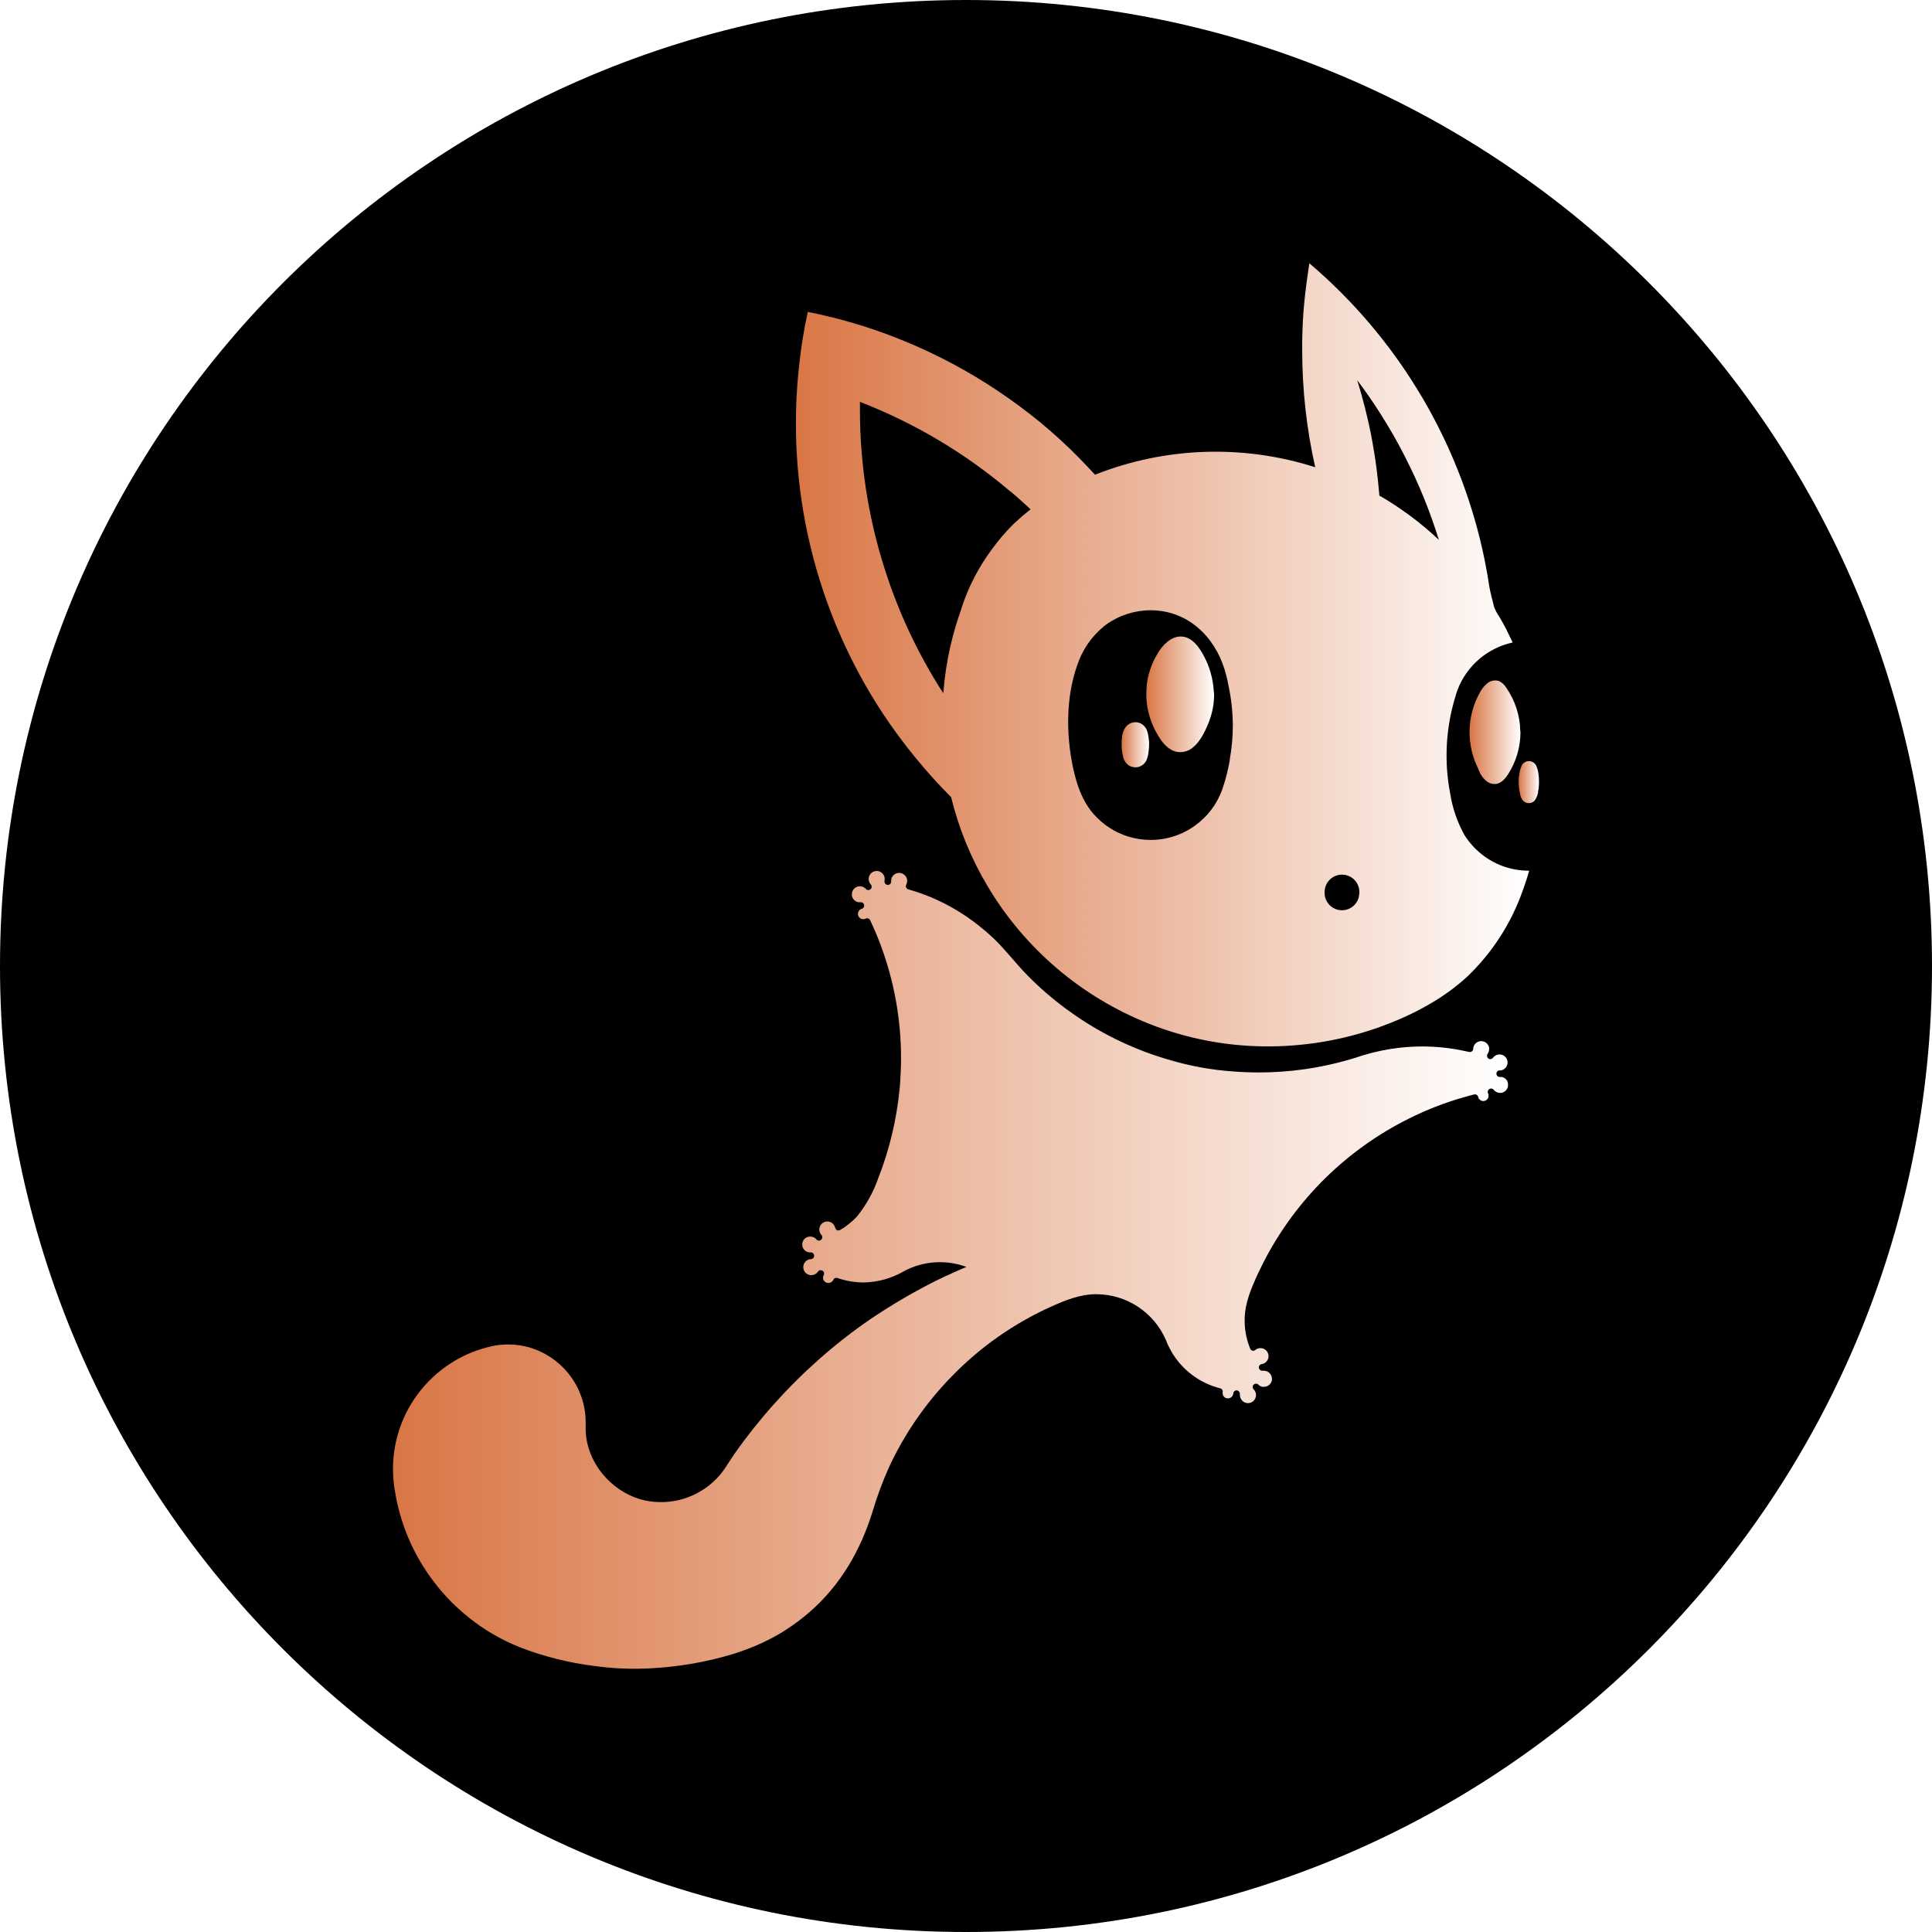
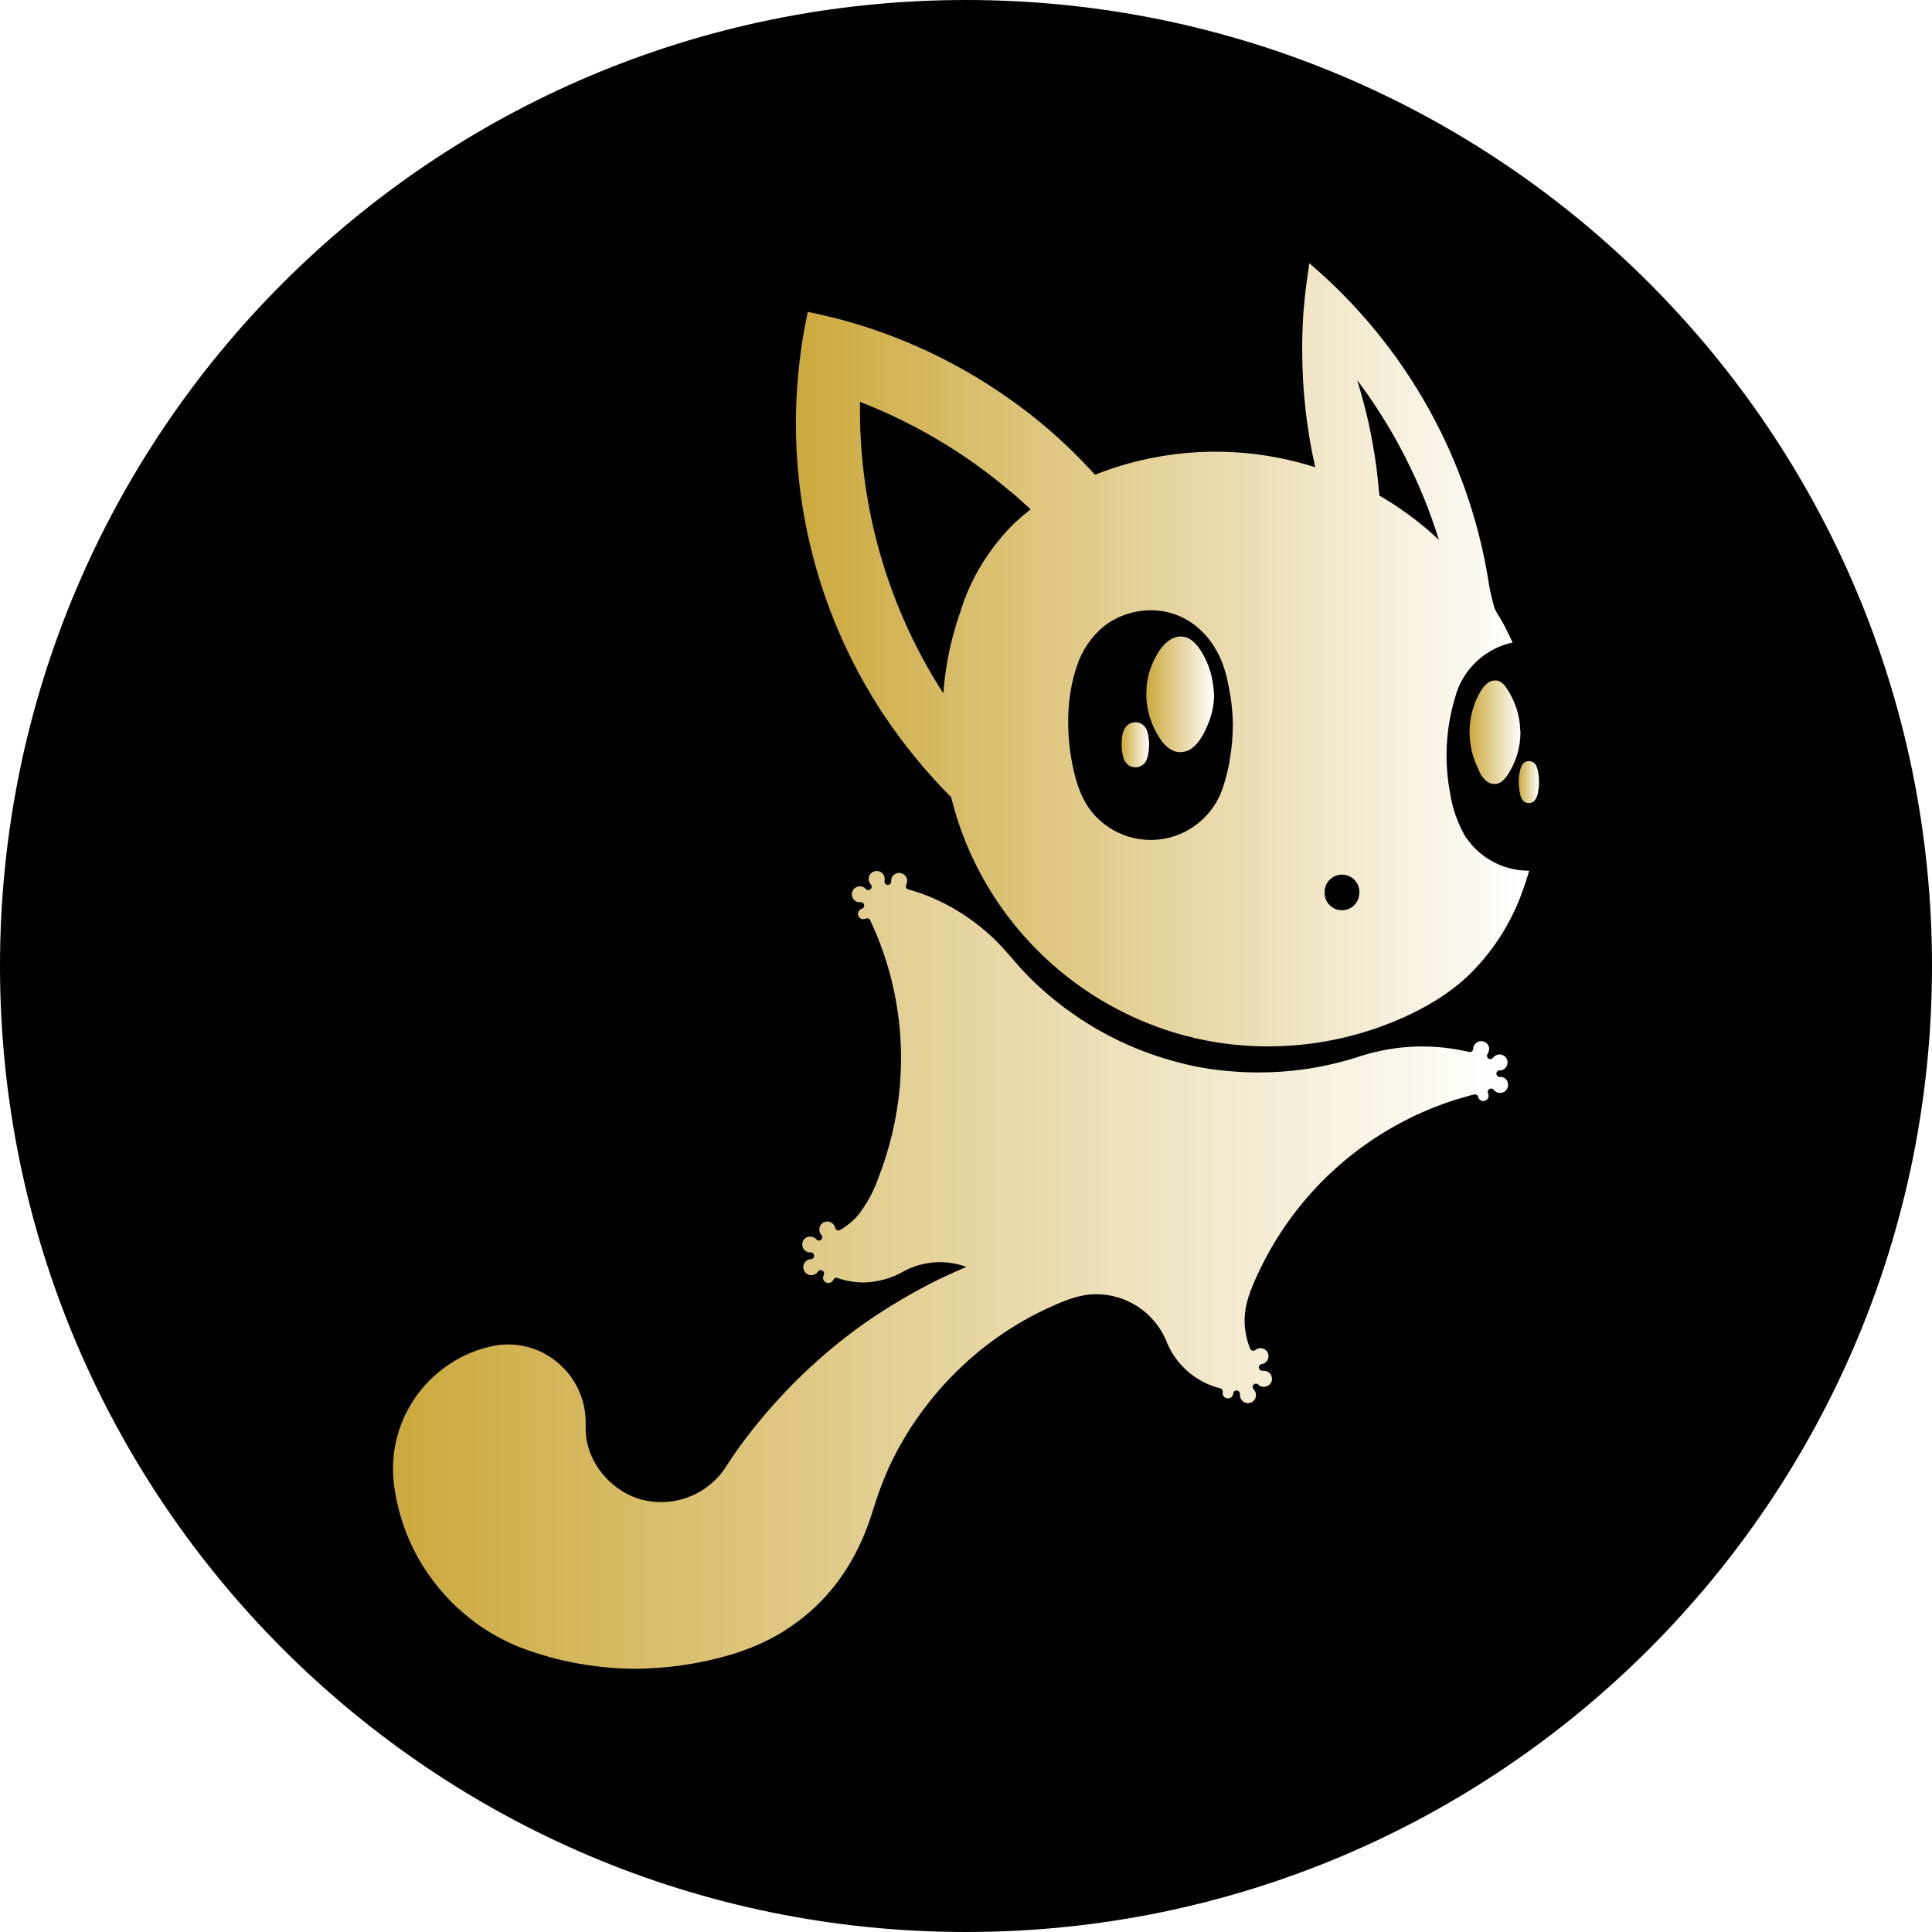
<svg xmlns="http://www.w3.org/2000/svg" xmlns:xlink="http://www.w3.org/1999/xlink" viewBox="0 0 150 150" version="1.1" id="svg1003" width="150" height="150">
  <defs id="defs945">
    <style id="style931">.cls-1{fill:#191919;}.cls-2{fill:url(#linear-gradient);}.cls-3{opacity:0.3;}.cls-4{fill:url(#linear-gradient-2);}.cls-5{fill:url(#linear-gradient-3);}.cls-6{fill:url(#linear-gradient-4);}.cls-7{fill:url(#linear-gradient-5);}.cls-8{fill:#ff1d25;}.cls-9{fill:url(#linear-gradient-6);}.cls-10{fill:url(#linear-gradient-7);}.cls-11{fill:url(#linear-gradient-8);}</style>
    <linearGradient id="linear-gradient" x1="5126.21" y1="-7178.97" x2="5126.72" y2="-7178.97" gradientTransform="matrix(83.96,0,0,-88.1,-430035.42,-632293.51)" gradientUnits="userSpaceOnUse">
-       <stop offset="0" stop-color="#d97645" id="stop933" />
+       <stop offset="0" stop-color="#cca93d" id="stop933" />
      <stop offset="1" stop-color="#fff" id="stop935" />
    </linearGradient>
    <linearGradient id="linear-gradient-2" x1="403.04" y1="194.29" x2="408.79" y2="194.29" xlink:href="#linear-gradient" gradientTransform="matrix(0.1851304,0,0,0.1851304,2.391936,2.388152)" />
    <linearGradient id="linear-gradient-3" x1="290.44" y1="183.67" x2="298.25" y2="183.67" xlink:href="#linear-gradient" gradientTransform="matrix(0.1851304,0,0,0.1851304,2.391936,2.388152)" />
    <linearGradient id="linear-gradient-4" x1="389.13" y1="180.11" x2="403.53" y2="180.11" xlink:href="#linear-gradient" gradientTransform="matrix(0.1851304,0,0,0.1851304,2.391936,2.388152)" />
    <linearGradient id="linear-gradient-5" x1="198.15" y1="158.1" x2="406.01" y2="158.1" xlink:href="#linear-gradient" gradientTransform="matrix(0.1851304,0,0,0.1851304,2.391936,2.388152)" />
    <linearGradient id="linear-gradient-6" x1="297.52" y1="169.36" x2="316.69" y2="169.36" xlink:href="#linear-gradient" gradientTransform="matrix(0.1851304,0,0,0.1851304,2.391936,2.388152)" />
    <linearGradient id="linear-gradient-7" x1="83.94" y1="332.52" x2="400.07" y2="332.52" xlink:href="#linear-gradient" gradientTransform="matrix(0.1851304,0,0,0.1851304,2.391936,2.388152)" />
    <linearGradient id="linear-gradient-8" x1="205.63" y1="332.74" x2="205.74" y2="332.74" xlink:href="#linear-gradient" gradientTransform="matrix(0.1851304,0,0,0.1851304,2.391936,2.388152)" />
    <linearGradient xlink:href="#linear-gradient" id="linearGradient1009" gradientUnits="userSpaceOnUse" gradientTransform="matrix(83.96,0,0,-88.1,-430035.42,-632293.51)" x1="5126.21" y1="-7178.97" x2="5126.72" y2="-7178.97" />
    <linearGradient xlink:href="#linear-gradient" id="linearGradient1011" x1="205.63" y1="332.74" x2="205.74" y2="332.74" gradientTransform="matrix(0.1851304,0,0,0.1851304,2.391936,2.388152)" />
    <linearGradient xlink:href="#linear-gradient" id="linearGradient1013" x1="205.63" y1="332.74" x2="205.74" y2="332.74" gradientTransform="matrix(0.1851304,0,0,0.1851304,2.391936,2.388152)" />
    <linearGradient xlink:href="#linear-gradient" id="linearGradient1015" x1="205.63" y1="332.74" x2="205.74" y2="332.74" gradientTransform="matrix(0.1851304,0,0,0.1851304,2.391936,2.388152)" />
    <linearGradient xlink:href="#linear-gradient" id="linearGradient1017" x1="205.63" y1="332.74" x2="205.74" y2="332.74" gradientTransform="matrix(0.1851304,0,0,0.1851304,2.391936,2.388152)" />
    <linearGradient xlink:href="#linear-gradient" id="linearGradient1019" x1="205.63" y1="332.74" x2="205.74" y2="332.74" gradientTransform="matrix(0.1851304,0,0,0.1851304,2.391936,2.388152)" />
    <linearGradient id="linear-gradient-2-7" x1="403.04" y1="194.29" x2="408.79" y2="194.29" xlink:href="#linear-gradient" />
    <linearGradient id="linear-gradient-3-5" x1="290.44" y1="183.67" x2="298.25" y2="183.67" xlink:href="#linear-gradient" />
    <linearGradient id="linear-gradient-4-3" x1="389.13" y1="180.11" x2="403.53" y2="180.11" xlink:href="#linear-gradient" />
    <linearGradient id="linear-gradient-5-5" x1="198.15" y1="158.1" x2="406.01" y2="158.1" xlink:href="#linear-gradient" />
    <linearGradient id="linear-gradient-6-6" x1="297.52" y1="169.36" x2="316.69" y2="169.36" xlink:href="#linear-gradient" />
    <linearGradient id="linear-gradient-7-2" x1="83.94" y1="332.52" x2="400.07" y2="332.52" xlink:href="#linear-gradient" />
    <linearGradient id="a" x1="0.013" y1="0.5" x2="0.997" y2="0.5" gradientUnits="objectBoundingBox">
      <stop offset="0" stop-color="#ffab5f" id="stop1578" />
      <stop offset="1" stop-color="#fff" id="stop1580" />
    </linearGradient>
    <linearGradient id="b" x1="8972.869" y1="-825.587" x2="8988.462" y2="-825.587" xlink:href="#a" gradientTransform="scale(0.8026997,1.245796)" gradientUnits="userSpaceOnUse" />
    <linearGradient id="c" x1="8983.052" y1="-834.791" x2="8998.682" y2="-834.791" xlink:href="#a" gradientTransform="scale(0.8019625,1.246941)" gradientUnits="userSpaceOnUse" />
    <linearGradient id="d" x1="10740.51" y1="-700.788" x2="10725.974" y2="-700.788" xlink:href="#a" gradientTransform="scale(0.6784015,1.474053)" gradientUnits="userSpaceOnUse" />
    <linearGradient id="e" x1="10728.437" y1="-693.443" x2="10713.924" y2="-693.443" xlink:href="#a" gradientTransform="scale(0.679449,1.471781)" gradientUnits="userSpaceOnUse" />
    <linearGradient id="f" x1="7316.822" y1="-1047.306" x2="7422.663" y2="-1047.306" xlink:href="#a" gradientTransform="scale(0.9754889,1.025127)" gradientUnits="userSpaceOnUse" />
  </defs>
  <circle class="cls-1" cx="75" cy="75" r="75" id="circle947" style="fill:#000000;stroke-width:0.304" />
  <g id="g1069" transform="matrix(1.479427,0,0,1.479427,3.987505,3.987542)">
    <g transform="matrix(0.1851304,0,0,0.1851304,2.391936,2.388152)" data-name="Group 9" id="Group_9">
      <path style="fill:url(#linearGradient1009)" d="m 357.21,80.28 a 0.73,0.73 0 0 0 -0.14,-0.18 c 0.07,0.11 0.13,0.23 0.19,0.33 a 0.66,0.66 0 0 1 -0.05,-0.15 z m 27.1,120.43 v 0 c 0,0 0,0 0,0.05 a 0.44,0.44 0 0 0 0,-0.15 0.12,0.12 0 0 1 0,0.1 z m 0.77,2.7 a 3.81,3.81 0 0 0 0.13,0.45 c -0.05,-0.18 -0.1,-0.32 -0.13,-0.45 z M 402,230.29 c 0,0 0,0 0,0 a 4.72,4.72 0 0 0 0.24,-0.56 c -0.05,0.2 -0.13,0.38 -0.24,0.56 z m -27.44,28.55 a 58.85,58.85 0 0 0 6.23,-3.55 c -2.01,1.27 -4.08,2.45 -6.21,3.55 z" class="cls-2" data-name="Path 12" id="Path_12" />
    </g>
    <g transform="matrix(0.1851304,0,0,0.1851304,2.391936,2.388152)" style="opacity:0.3" id="g953" class="cls-3">
      <path id="path951" d="m 384.31,200.71 v 0 c 0,0 0,0 0,0.05 a 0.44,0.44 0 0 0 0,-0.15 0.12,0.12 0 0 1 0,0.1 z" />
    </g>
    <g transform="matrix(0.1851304,0,0,0.1851304,2.391936,2.388152)" style="opacity:0.3" id="g957" class="cls-3">
      <path id="path955" d="m 290.88,187.13 a 0.1,0.1 0 0 0 0,0.07 z m 0,0 a 0.1,0.1 0 0 0 0,0.07 z m 0,0 a 0.1,0.1 0 0 0 0,0.07 z m 27.92,-27.71 c -0.06,-0.19 -0.13,-0.38 -0.2,-0.56 v 0 c 0.08,0.19 0.16,0.37 0.22,0.55 0.06,0.18 0.07,0.15 0.09,0.22 a 1.55,1.55 0 0 0 -0.11,-0.21 z m -27.92,27.71 a 0.1,0.1 0 0 0 0,0.07 z m 0,0 a 0.1,0.1 0 0 0 0,0.07 z m 0,0 a 0.1,0.1 0 0 0 0,0.07 z" />
    </g>
    <path style="stroke-width:0.185" id="path959" d="m 76.864,44.92 a 0.874,0.874 0 0 1 -0.044,0.104 c 0,0 0,0 0,0 0.015,-0.035 0.03,-0.069 0.044,-0.104 z" />
    <path style="stroke-width:0.185" id="path961" d="m 73.682,40.046 a 0.705,0.705 0 0 0 0.024,0.083 c -0.009,-0.033 -0.019,-0.059 -0.024,-0.083 z m -0.143,-0.5 v 0 c 0,0 0,0 0,0.009 a 0.081,0.081 0 0 0 0,-0.028 0.022,0.022 0 0 1 0,0.019 z" />
    <path style="stroke-width:0.185" id="path963" d="m 48.036,63.788 h -0.009 z" />
    <path style="stroke-width:0.185" id="path965" d="m 73.547,39.529 a 0.081,0.081 0 0 1 0,0.028 c 0,0 0,0 0,-0.009 v 0 a 0.022,0.022 0 0 0 0,-0.019 z" />
    <path style="stroke-width:0.185" id="path967" d="m 68.532,17.278 c -0.011,-0.019 -0.022,-0.041 -0.035,-0.061 a 0.135,0.135 0 0 1 0.026,0.033 0.122,0.122 0 0 0 0.009,0.028 z" />
    <path style="stroke-width:0.185" id="path969" d="m 56.243,37.032 a 0.019,0.019 0 0 0 0,0.013 z" />
    <path style="stroke-width:0.185" id="path971" d="m 73.682,40.046 a 0.705,0.705 0 0 0 0.024,0.083 c -0.009,-0.033 -0.019,-0.059 -0.024,-0.083 z" />
    <path style="stroke-width:0.185" id="path973" d="m 77.124,37.585 a 0.398,0.398 0 0 1 0.02,-0.067 c -0.007,0.028 -0.013,0.044 -0.02,0.067 z" />
    <path style="fill:url(#linear-gradient-2);stroke-width:0.185" id="path975" d="m 78.071,38.355 a 2.375,2.375 0 0 1 -0.019,0.305 c 0,0.039 -0.009,0.078 -0.017,0.115 a 1.005,1.005 0 0 1 -0.2,0.555 0.43,0.43 0 0 1 -0.272,0.122 0.424,0.424 0 0 1 -0.324,-0.122 0.803,0.803 0 0 1 -0.172,-0.426 2.949,2.949 0 0 1 -0.061,-0.555 c 0,-0.096 0,-0.185 0.015,-0.285 0,-0.041 0.011,-0.078 0.019,-0.118 a 1.409,1.409 0 0 1 0.141,-0.5 0.422,0.422 0 0 1 0.555,-0.152 0.428,0.428 0 0 1 0.176,0.168 1.459,1.459 0 0 1 0.124,0.422 2.453,2.453 0 0 1 0.035,0.47 z" class="cls-4" />
    <path style="fill:url(#linear-gradient-3);stroke-width:0.185" id="path977" d="m 57.607,36.389 a 2.52,2.52 0 0 1 -0.035,0.424 1.548,1.548 0 0 1 -0.109,0.405 0.592,0.592 0 0 1 -0.124,0.17 0.489,0.489 0 0 1 -0.076,0.063 0.637,0.637 0 0 1 -0.185,0.096 0.648,0.648 0 0 1 -0.568,-0.098 0.741,0.741 0 0 1 -0.263,-0.424 2.644,2.644 0 0 1 -0.08,-0.637 c 0,-0.37 0.028,-0.824 0.35,-1.059 a 0.628,0.628 0 0 1 0.37,-0.124 0.644,0.644 0 0 1 0.381,0.126 0.689,0.689 0 0 1 0.261,0.415 2.31,2.31 0 0 1 0.054,0.274 c 0.011,0.067 0.017,0.131 0.022,0.196 0.006,0.065 0.002,0.115 0.002,0.172 z" class="cls-5" />
    <path style="fill:url(#linear-gradient-4);stroke-width:0.185" id="path979" d="m 77.098,35.738 a 4.084,4.084 0 0 1 -0.654,2.205 c -0.152,0.235 -0.359,0.47 -0.635,0.504 a 0.703,0.703 0 0 1 -0.555,-0.202 1.318,1.318 0 0 1 -0.331,-0.489 c -0.061,-0.163 -0.143,-0.313 -0.205,-0.474 a 4.19,4.19 0 0 1 -0.165,-0.517 4.367,4.367 0 0 1 -0.126,-1.074 4.195,4.195 0 0 1 0.555,-2.068 1.481,1.481 0 0 1 0.394,-0.474 0.654,0.654 0 0 1 0.587,-0.107 0.894,0.894 0 0 1 0.394,0.361 4.123,4.123 0 0 1 0.731,2.259 c 0.009,0.026 0.009,0.05 0.009,0.076 z" class="cls-6" />
    <path style="fill:url(#linear-gradient-5);stroke-width:0.185" id="path981" d="m 77.533,42.998 a 3.951,3.951 0 0 1 -2.608,-0.976 3.862,3.862 0 0 1 -0.67,-0.75 1.111,1.111 0 0 1 -0.074,-0.107 6.557,6.557 0 0 1 -0.77,-2.207 10.552,10.552 0 0 1 0.257,-5.047 c 0.015,-0.05 0.031,-0.098 0.046,-0.148 v -0.02 a 4.008,4.008 0 0 1 2.777,-2.673 c 0.03,0 0.059,-0.017 0.089,-0.022 l 0.107,-0.026 -0.044,-0.098 c -0.185,-0.389 -0.37,-0.768 -0.589,-1.14 a 1.026,1.026 0 0 0 -0.056,-0.098 2.551,2.551 0 0 1 -0.27,-0.492 c -0.059,-0.185 -0.091,-0.394 -0.154,-0.583 a 0.13,0.13 0 0 0 0,-0.022 C 75.535,28.434 75.493,28.271 75.468,28.112 75.394,27.612 75.306,27.114 75.206,26.631 A 27.723,27.723 0 0 0 66.951,11.95 c -0.276,-0.255 -0.555,-0.507 -0.84,-0.75 l -0.091,-0.081 c -0.009,0.041 -0.015,0.081 -0.02,0.124 -0.098,0.652 -0.185,1.296 -0.25,1.961 -0.065,0.665 -0.094,1.329 -0.106,1.996 0,0.167 0,0.331 0,0.498 a 27.844,27.844 0 0 0 0.683,6.128 17.171,17.171 0 0 0 -11.556,0.391 c -0.08,-0.089 -0.159,-0.174 -0.244,-0.261 a 0.611,0.611 0 0 0 -0.076,-0.081 26.388,26.388 0 0 0 -4.189,-3.649 27.734,27.734 0 0 0 -4.813,-2.731 27.362,27.362 0 0 0 -4.593,-1.566 h -0.009 Q 40.325,13.8 39.799,13.692 L 39.696,13.674 c 0,0.033 -0.015,0.067 -0.02,0.102 -0.185,0.837 -0.318,1.688 -0.417,2.559 a 27.666,27.666 0 0 0 4.426,18.489 28.625,28.625 0 0 0 3.534,4.315 17.008,17.008 0 0 0 1.907,4.662 17.256,17.256 0 0 0 8.497,7.237 16.832,16.832 0 0 0 5.963,1.179 17.456,17.456 0 0 0 6.085,-1 c 1.687,-0.607 3.332,-1.45 4.65,-2.675 a 11.523,11.523 0 0 0 2.914,-4.552 c 0.083,-0.23 0.167,-0.463 0.235,-0.698 0.017,-0.057 0.035,-0.117 0.052,-0.176 0.017,-0.059 0.022,-0.069 0.031,-0.106 z M 49.415,26.055 v 0 a 10.738,10.738 0 0 0 -1.666,3.206 0.057,0.057 0 0 1 0,0.015 c -0.1,0.272 -0.185,0.555 -0.274,0.833 -0.111,0.37 -0.211,0.741 -0.296,1.111 a 16.873,16.873 0 0 0 -0.37,2.462 c -0.063,-0.093 -0.122,-0.185 -0.185,-0.283 v 0 c -0.03,-0.043 -0.056,-0.087 -0.081,-0.131 Q 45.968,32.342 45.47,31.372 c -0.022,-0.041 -0.043,-0.081 -0.063,-0.122 a 27.788,27.788 0 0 1 -1.401,-3.269 c -0.015,-0.039 -0.026,-0.076 -0.039,-0.115 a 27.46,27.46 0 0 1 -1.533,-9.071 c 0,-0.133 0,-0.267 0,-0.4 a 27.584,27.584 0 0 1 7.907,4.713 v 0 c 0,0 0,0 0.009,0 0.224,0.185 0.446,0.383 0.665,0.583 0.024,0.022 0.052,0.044 0.078,0.072 0.091,0.08 0.185,0.163 0.27,0.248 l 0.028,0.024 -0.146,0.115 c -0.211,0.168 -0.417,0.344 -0.613,0.529 l -0.091,0.081 c -0.041,0.041 -0.081,0.078 -0.12,0.118 a 10.528,10.528 0 0 0 -1.005,1.176 z m 12.432,11.124 a 9.977,9.977 0 0 1 -0.35,1.409 c -0.017,0.057 -0.035,0.113 -0.057,0.17 a 3.967,3.967 0 0 1 -1.433,1.881 c -0.031,0.024 -0.065,0.046 -0.098,0.069 a 3.947,3.947 0 0 1 -1.37,0.585 l -0.154,0.03 A 3.869,3.869 0 0 1 57.692,41.384 4.006,4.006 0 0 1 56.593,41.228 L 56.487,41.199 a 4.01,4.01 0 0 1 -1.781,-1.163 c -0.622,-0.707 -0.913,-1.603 -1.102,-2.51 -0.352,-1.703 -0.357,-3.64 0.228,-5.297 a 4.443,4.443 0 0 1 1.426,-2.072 l 0.087,-0.067 a 4.019,4.019 0 0 1 2.338,-0.759 c 1.924,0 3.343,1.342 3.888,3.108 0.076,0.246 0.139,0.498 0.185,0.752 a 10.519,10.519 0 0 1 0.248,2.17 10.367,10.367 0 0 1 -0.165,1.818 z m 6.776,7.168 c 0,0 0,0 0,0 a 0.905,0.905 0 0 1 -0.537,0.655 0.872,0.872 0 0 1 -0.355,0.072 0.907,0.907 0 0 1 -0.726,-0.359 0.894,0.894 0 0 1 -0.185,-0.555 0.913,0.913 0 1 1 1.824,0 0.926,0.926 0 0 1 -0.028,0.187 z m 3.958,-18.931 a 16.745,16.745 0 0 0 -1.818,-1.431 Q 70.242,23.628 69.692,23.312 c 0,-0.078 -0.013,-0.154 -0.019,-0.228 -0.074,-0.859 -0.185,-1.711 -0.339,-2.547 l -0.022,-0.122 q -0.152,-0.837 -0.361,-1.651 c 0,-0.041 -0.019,-0.081 -0.03,-0.12 -0.115,-0.457 -0.243,-0.909 -0.381,-1.359 -0.011,-0.019 -0.022,-0.041 -0.035,-0.061 a 0.135,0.135 0 0 1 0.026,0.033 q 0.604,0.8 1.144,1.644 l 0.091,0.143 q 0.648,1.016 1.201,2.09 c 0.028,0.052 0.054,0.106 0.08,0.157 a 27.125,27.125 0 0 1 1.77,4.349 c -0.076,-0.08 -0.163,-0.152 -0.244,-0.222 z" class="cls-7" />
    <path style="fill:#ff1d25;stroke-width:0.185" id="path983" d="m 77.124,37.585 a 0.398,0.398 0 0 1 0.02,-0.067 c -0.007,0.028 -0.013,0.044 -0.02,0.067 z m 0,0 a 0.398,0.398 0 0 1 0.02,-0.067 c -0.007,0.028 -0.013,0.044 -0.02,0.067 z m 0,0 a 0.398,0.398 0 0 1 0.02,-0.067 c -0.007,0.028 -0.013,0.044 -0.02,0.067 z m 0,0 a 0.398,0.398 0 0 1 0.02,-0.067 c -0.007,0.028 -0.013,0.044 -0.02,0.067 z m 0,0 a 0.398,0.398 0 0 1 0.02,-0.067 c -0.007,0.028 -0.013,0.044 -0.02,0.067 z m 0,0 a 0.398,0.398 0 0 1 0.02,-0.067 c -0.007,0.028 -0.013,0.044 -0.02,0.067 z m 0,0 a 0.398,0.398 0 0 1 0.02,-0.067 c -0.007,0.028 -0.013,0.044 -0.02,0.067 z m 0,0 a 0.398,0.398 0 0 1 0.02,-0.067 c -0.007,0.028 -0.013,0.044 -0.02,0.067 z m 0,0 a 0.398,0.398 0 0 1 0.02,-0.067 c -0.007,0.028 -0.013,0.044 -0.02,0.067 z m 0,0 a 0.398,0.398 0 0 1 0.02,-0.067 c -0.007,0.028 -0.013,0.044 -0.02,0.067 z m 0,0 a 0.398,0.398 0 0 1 0.02,-0.067 c -0.007,0.028 -0.013,0.044 -0.02,0.067 z m 0,0 a 0.398,0.398 0 0 1 0.02,-0.067 c -0.007,0.028 -0.013,0.044 -0.02,0.067 z m 0,0 a 0.398,0.398 0 0 1 0.02,-0.067 c -0.007,0.028 -0.013,0.044 -0.02,0.067 z m 0,0 a 0.398,0.398 0 0 1 0.02,-0.067 c -0.007,0.028 -0.013,0.044 -0.02,0.067 z m 0,0 a 0.398,0.398 0 0 1 0.02,-0.067 c -0.007,0.028 -0.013,0.044 -0.02,0.067 z m 0,0 a 0.398,0.398 0 0 1 0.02,-0.067 c -0.007,0.028 -0.013,0.044 -0.02,0.067 z m 0,0 a 0.398,0.398 0 0 1 0.02,-0.067 c -0.007,0.028 -0.013,0.044 -0.02,0.067 z m 0,0 a 0.398,0.398 0 0 1 0.02,-0.067 c -0.007,0.028 -0.013,0.044 -0.02,0.067 z m 0,0 a 0.398,0.398 0 0 1 0.02,-0.067 c -0.007,0.028 -0.013,0.044 -0.02,0.067 z m 0,0 a 0.398,0.398 0 0 1 0.02,-0.067 c -0.007,0.028 -0.013,0.044 -0.02,0.067 z m 0,0 a 0.398,0.398 0 0 1 0.02,-0.067 c -0.007,0.028 -0.013,0.044 -0.02,0.067 z M 71.738,50.307 a 10.895,10.895 0 0 0 1.153,-0.657 c -0.376,0.235 -0.759,0.454 -1.153,0.657 z m 5.076,-5.285 c 0,0 0,0 0,0 a 0.874,0.874 0 0 0 0.044,-0.104 c -0.009,0.037 -0.024,0.07 -0.044,0.104 z m 0.305,-7.437 a 0.398,0.398 0 0 1 0.02,-0.067 c -0.004,0.028 -0.009,0.044 -0.017,0.067 z m 0,0 a 0.398,0.398 0 0 1 0.02,-0.067 c -0.004,0.028 -0.009,0.044 -0.017,0.067 z m 0,0 a 0.398,0.398 0 0 1 0.02,-0.067 c -0.004,0.028 -0.009,0.044 -0.017,0.067 z m 0,0 a 0.398,0.398 0 0 1 0.02,-0.067 c -0.004,0.028 -0.009,0.044 -0.017,0.067 z m 0,0 a 0.398,0.398 0 0 1 0.02,-0.067 c -0.004,0.028 -0.009,0.044 -0.017,0.067 z m 0,0 a 0.398,0.398 0 0 1 0.02,-0.067 c -0.004,0.028 -0.009,0.044 -0.017,0.067 z m 0,0 a 0.398,0.398 0 0 1 0.02,-0.067 c -0.004,0.028 -0.009,0.044 -0.017,0.067 z m 0,0 a 0.398,0.398 0 0 1 0.02,-0.067 c -0.004,0.028 -0.009,0.044 -0.017,0.067 z m 0,0 a 0.398,0.398 0 0 1 0.02,-0.067 c -0.004,0.028 -0.009,0.044 -0.017,0.067 z m 0,0 a 0.398,0.398 0 0 1 0.02,-0.067 c -0.004,0.028 -0.009,0.044 -0.017,0.067 z m 0,0 a 0.398,0.398 0 0 1 0.02,-0.067 c -0.004,0.028 -0.009,0.044 -0.017,0.067 z M 61.374,31.798 v 0 c 0.015,0.035 0.03,0.069 0.041,0.102 -0.015,-0.033 -0.028,-0.076 -0.041,-0.102 z m 15.749,5.787 a 0.398,0.398 0 0 1 0.02,-0.067 c -0.007,0.028 -0.013,0.044 -0.02,0.067 z m 0,0 a 0.398,0.398 0 0 1 0.02,-0.067 c -0.007,0.028 -0.013,0.044 -0.02,0.067 z m 0,0 a 0.398,0.398 0 0 1 0.02,-0.067 c -0.007,0.028 -0.013,0.044 -0.02,0.067 z m 0,0 a 0.398,0.398 0 0 1 0.02,-0.067 c -0.007,0.028 -0.013,0.044 -0.02,0.067 z m 0,0 a 0.398,0.398 0 0 1 0.02,-0.067 c -0.007,0.028 -0.013,0.044 -0.02,0.067 z m 0,0 a 0.398,0.398 0 0 1 0.02,-0.067 c -0.007,0.028 -0.013,0.044 -0.02,0.067 z m 0,0 a 0.398,0.398 0 0 1 0.02,-0.067 c -0.007,0.028 -0.013,0.044 -0.02,0.067 z m 0,0 a 0.398,0.398 0 0 1 0.02,-0.067 c -0.007,0.028 -0.013,0.044 -0.02,0.067 z m 0,0 a 0.398,0.398 0 0 1 0.02,-0.067 c -0.007,0.028 -0.013,0.044 -0.02,0.067 z m 0,0 a 0.398,0.398 0 0 1 0.02,-0.067 c -0.007,0.028 -0.013,0.044 -0.02,0.067 z" class="cls-8" />
    <path style="fill:url(#linear-gradient-6);stroke-width:0.185" id="path985" d="M 61.021,33.744 A 3.993,3.993 0 0 1 60.704,35.299 c -0.185,0.452 -0.444,0.974 -0.846,1.272 a 0.989,0.989 0 0 1 -0.287,0.15 0.972,0.972 0 0 1 -0.652,0 c -0.435,-0.165 -0.705,-0.572 -0.926,-0.966 a 4.243,4.243 0 0 1 -0.498,-1.507 1.087,1.087 0 0 1 -0.013,-0.115 3.825,3.825 0 0 1 -0.019,-0.389 3.031,3.031 0 0 1 0.015,-0.318 c 0,-0.037 0,-0.07 0,-0.104 a 4.073,4.073 0 0 1 0.579,-1.724 c 0.25,-0.428 0.691,-0.9 1.227,-0.89 0.585,0.011 0.977,0.589 1.216,1.053 a 4.41,4.41 0 0 1 0.498,1.764 v 0.013 c 0.017,0.069 0.02,0.137 0.02,0.205 z" class="cls-9" />
    <path style="fill:url(#linear-gradient-7);stroke-width:0.185" id="path987" d="m 76.444,54.301 a 0.418,0.418 0 0 1 -0.607,0.313 0.285,0.285 0 0 1 -0.083,-0.056 0.268,0.268 0 0 1 -0.041,-0.039 c -0.013,-0.013 -0.02,-0.028 -0.033,-0.039 a 0.185,0.185 0 0 0 -0.148,-0.048 0.185,0.185 0 0 0 -0.069,0.026 0.185,0.185 0 0 0 -0.078,0.107 c 0,0 0,0.009 0,0.015 v 0 a 0.167,0.167 0 0 0 0,0.08 0.265,0.265 0 0 1 0.022,0.039 0.305,0.305 0 0 1 0.015,0.146 0.268,0.268 0 0 1 -0.076,0.159 0.289,0.289 0 0 1 -0.32,0.056 0.3,0.3 0 0 1 -0.15,-0.185 v -0.02 a 0.185,0.185 0 0 0 -0.13,-0.117 0.344,0.344 0 0 0 -0.137,0.017 l -0.156,0.041 c -0.205,0.056 -0.405,0.113 -0.607,0.174 l -0.141,0.043 a 16.762,16.762 0 0 0 -2.762,1.148 17.136,17.136 0 0 0 -7.431,7.59 c -0.069,0.137 -0.133,0.274 -0.198,0.411 -0.357,0.776 -0.692,1.559 -0.692,2.427 a 3.919,3.919 0 0 0 0.213,1.283 c 0.011,0.035 0.026,0.074 0.039,0.109 0.013,0.035 0.015,0.031 0.02,0.048 a 0.309,0.309 0 0 0 0.041,0.091 0.163,0.163 0 0 0 0.067,0.056 0.148,0.148 0 0 0 0.057,0.017 h 0.015 a 0.172,0.172 0 0 0 0.107,-0.037 0.185,0.185 0 0 1 0.035,-0.03 l 0.039,-0.024 a 0.335,0.335 0 0 1 0.091,-0.033 0.354,0.354 0 0 1 0.109,-0.015 0.422,0.422 0 0 1 0.422,0.42 0.428,0.428 0 0 1 -0.185,0.352 0.346,0.346 0 0 1 -0.161,0.063 0.168,0.168 0 0 0 -0.126,0.07 0.185,0.185 0 0 0 -0.035,0.072 0.185,0.185 0 0 0 0.067,0.172 0.118,0.118 0 0 0 0.05,0.026 0.174,0.174 0 0 0 0.054,0.011 0.47,0.47 0 0 0 0.054,0 h 0.054 a 0.526,0.526 0 0 1 0.106,0.019 0.491,0.491 0 0 1 0.144,0.076 0.426,0.426 0 0 1 0.104,0.128 0.402,0.402 0 0 1 0.05,0.159 0.441,0.441 0 0 1 0,0.12 0.433,0.433 0 0 1 -0.048,0.131 0.159,0.159 0 0 1 -0.028,0.041 0.42,0.42 0 0 1 -0.337,0.17 0.324,0.324 0 0 1 -0.085,0 0.224,0.224 0 0 1 -0.057,-0.017 0.476,0.476 0 0 1 -0.098,-0.046 0.315,0.315 0 0 1 -0.057,-0.054 0.185,0.185 0 0 0 -0.157,-0.044 0.2,0.2 0 0 0 -0.08,0.039 0.154,0.154 0 0 0 -0.043,0.05 0.27,0.27 0 0 0 -0.013,0.035 0.185,0.185 0 0 0 0.033,0.159 l 0.031,0.03 0.031,0.041 a 0.507,0.507 0 0 1 0.05,0.094 0.433,0.433 0 0 1 0.024,0.146 0.422,0.422 0 0 1 -0.42,0.424 0.426,0.426 0 0 1 -0.167,-0.035 0.387,0.387 0 0 1 -0.135,-0.094 0.418,0.418 0 0 1 -0.091,-0.139 0.415,0.415 0 0 1 -0.031,-0.156 0.185,0.185 0 0 1 0,-0.033 0.276,0.276 0 0 0 0,-0.039 0.185,0.185 0 0 0 -0.209,-0.172 0.185,0.185 0 0 0 -0.05,0.02 0.185,0.185 0 0 0 -0.063,0.056 0.22,0.22 0 0 0 -0.02,0.048 0.411,0.411 0 0 1 -0.026,0.117 0.185,0.185 0 0 1 -0.046,0.076 0.281,0.281 0 0 1 -0.065,0.059 0.25,0.25 0 0 1 -0.087,0.033 0.267,0.267 0 0 1 -0.143,0 0.281,0.281 0 0 1 -0.2,-0.268 c 0,-0.035 0.011,-0.067 0.009,-0.104 a 0.185,0.185 0 0 0 -0.03,-0.076 0.185,0.185 0 0 0 -0.111,-0.074 c -0.067,-0.017 -0.133,-0.033 -0.198,-0.056 -0.093,-0.028 -0.185,-0.057 -0.274,-0.093 a 4.119,4.119 0 0 1 -2.036,-1.698 c -0.039,-0.063 -0.076,-0.13 -0.109,-0.194 -0.033,-0.065 -0.07,-0.133 -0.104,-0.202 -0.015,-0.035 -0.033,-0.069 -0.048,-0.106 l -0.039,-0.104 a 0.296,0.296 0 0 1 -0.019,-0.043 0.194,0.194 0 0 1 -0.015,-0.033 3.991,3.991 0 0 0 -3.656,-2.407 c -0.846,0 -1.612,0.311 -2.372,0.654 a 16.973,16.973 0 0 0 -5.217,3.664 17.18,17.18 0 0 0 -3.29,4.765 19.137,19.137 0 0 0 -0.863,2.331 c -0.631,2.036 -1.679,3.854 -3.301,5.265 a 10.552,10.552 0 0 1 -1.268,0.948 c -0.063,0.041 -0.128,0.078 -0.185,0.118 l -0.185,0.111 a 10.999,10.999 0 0 1 -1.666,0.781 c -0.172,0.065 -0.346,0.124 -0.524,0.185 l -0.22,0.07 a 18.143,18.143 0 0 1 -4.302,0.741 15.325,15.325 0 0 1 -2.942,-0.122 16.453,16.453 0 0 1 -3.91,-0.981 10.789,10.789 0 0 1 -2.036,-1.081 C 22.458,82.607 22.369,82.54 22.268,82.47 A 11.759,11.759 0 0 1 21.001,81.385 11.002,11.002 0 0 1 19.774,79.904 c -0.035,-0.048 -0.069,-0.096 -0.1,-0.146 a 10.552,10.552 0 0 1 -1.631,-4.13 c -0.011,-0.072 -0.024,-0.144 -0.035,-0.217 -0.02,-0.124 -0.039,-0.252 -0.048,-0.38 a 6.169,6.169 0 0 1 -0.031,-0.642 6.757,6.757 0 0 1 0.091,-1.098 6.594,6.594 0 0 1 2.492,-4.127 l 0.096,-0.072 a 5.959,5.959 0 0 1 0.504,-0.337 c 0.037,-0.024 0.076,-0.048 0.113,-0.069 a 6.511,6.511 0 0 1 1.49,-0.631 c 0.139,-0.039 0.274,-0.074 0.413,-0.104 a 3.069,3.069 0 0 1 0.428,-0.069 c 0.135,-0.013 0.268,-0.02 0.404,-0.02 a 3.91,3.91 0 0 1 0.529,0.033 l 0.096,0.013 a 4.658,4.658 0 0 1 0.457,0.096 l 0.222,0.069 0.215,0.08 0.159,0.069 a 4.119,4.119 0 0 1 1.851,1.679 c 0.02,0.033 0.041,0.069 0.059,0.106 0.05,0.094 0.1,0.185 0.144,0.289 0.044,0.104 0.083,0.202 0.12,0.305 0.037,0.104 0.069,0.209 0.096,0.317 0.028,0.107 0.054,0.217 0.072,0.326 0.009,0.048 0.017,0.096 0.024,0.148 0.007,0.052 0,0.091 0.015,0.137 a 4.021,4.021 0 0 1 0.022,0.426 c 0,0.067 0,0.137 0,0.205 -0.056,1.809 1.326,3.462 3.055,3.875 a 4.062,4.062 0 0 0 3.808,-1.126 c 0.38,-0.38 0.631,-0.853 0.937,-1.296 a 28.588,28.588 0 0 1 4.419,-4.949 27.514,27.514 0 0 1 2.699,-2.114 31.148,31.148 0 0 1 3.277,-1.938 c 0.185,-0.089 0.361,-0.185 0.542,-0.263 0.094,-0.048 0.185,-0.093 0.285,-0.133 0.1,-0.041 0.135,-0.065 0.204,-0.094 l 0.081,-0.037 0.098,-0.043 0.287,-0.128 c 0.096,-0.037 0.185,-0.078 0.289,-0.122 a 4.132,4.132 0 0 0 -0.676,-0.185 3.995,3.995 0 0 0 -2.592,0.405 4.38,4.38 0 0 1 -2.131,0.596 4.108,4.108 0 0 1 -1.164,-0.168 l -0.156,-0.05 a 0.309,0.309 0 0 0 -0.135,-0.026 0.163,0.163 0 0 0 -0.094,0.05 0.302,0.302 0 0 0 -0.044,0.07 0.261,0.261 0 0 1 -0.054,0.074 0.207,0.207 0 0 1 -0.054,0.039 0.291,0.291 0 0 1 -0.231,0.026 0.263,0.263 0 0 1 -0.111,-0.067 0.261,0.261 0 0 1 -0.081,-0.163 0.278,0.278 0 0 1 0.026,-0.156 c 0,0 0.011,-0.02 0.019,-0.039 a 0.168,0.168 0 0 0 -0.015,-0.148 0.185,0.185 0 0 0 -0.061,-0.059 v 0 a 0.196,0.196 0 0 0 -0.141,-0.022 0.148,0.148 0 0 0 -0.065,0.035 c -0.024,0.013 -0.031,0.037 -0.046,0.059 a 0.37,0.37 0 0 1 -0.037,0.039 0.355,0.355 0 0 1 -0.087,0.065 0.418,0.418 0 0 1 -0.509,-0.065 0.424,0.424 0 0 1 0,-0.598 0.444,0.444 0 0 1 0.144,-0.094 0.435,0.435 0 0 1 0.128,-0.026 0.185,0.185 0 0 0 0.124,-0.05 0.185,0.185 0 0 0 0.041,-0.185 0.167,0.167 0 0 0 -0.063,-0.087 0.135,0.135 0 0 0 -0.085,-0.033 c -0.035,0 -0.07,0 -0.106,0 a 0.431,0.431 0 0 1 -0.104,-0.028 0.417,0.417 0 0 1 -0.252,-0.322 0.483,0.483 0 0 1 0.041,-0.259 0.417,0.417 0 0 1 0.196,-0.185 0.441,0.441 0 0 1 0.391,0.019 l 0.061,0.039 c 0.031,0.026 0.05,0.061 0.081,0.085 a 0.163,0.163 0 0 0 0.104,0.035 0.185,0.185 0 0 0 0.174,-0.154 0.168,0.168 0 0 0 -0.031,-0.126 l -0.017,-0.02 a 0.346,0.346 0 0 1 -0.087,-0.154 0.42,0.42 0 0 1 0.7,-0.424 0.254,0.254 0 0 1 0.035,0.043 0.385,0.385 0 0 1 0.059,0.104 0.544,0.544 0 0 0 0.052,0.128 0.167,0.167 0 0 0 0.107,0.067 0.185,0.185 0 0 0 0.126,-0.028 l 0.185,-0.113 c 0.083,-0.057 0.167,-0.118 0.246,-0.185 a 3.493,3.493 0 0 0 0.47,-0.435 6.744,6.744 0 0 0 1.087,-1.966 17.449,17.449 0 0 0 1.131,-4.754 c 0.011,-0.106 0.019,-0.213 0.026,-0.32 0.022,-0.398 0.044,-0.796 0.044,-1.196 v -0.019 A 16.971,16.971 0 0 0 43.491,46.819 c -0.13,-0.346 -0.274,-0.687 -0.43,-1.026 -0.024,-0.057 -0.054,-0.113 -0.08,-0.172 a 0.228,0.228 0 0 0 -0.065,-0.093 0.174,0.174 0 0 0 -0.104,-0.033 0.161,0.161 0 0 0 -0.059,0.011 0.676,0.676 0 0 1 -0.065,0.026 0.263,0.263 0 0 1 -0.078,0.011 h -0.046 a 0.254,0.254 0 0 1 -0.126,-0.057 0.276,0.276 0 0 1 -0.048,-0.392 0.281,0.281 0 0 1 0.074,-0.067 l 0.048,-0.024 a 0.211,0.211 0 0 0 0.048,-0.017 0.157,0.157 0 0 0 0.072,-0.063 0.185,0.185 0 0 0 0,-0.185 0.163,0.163 0 0 0 -0.096,-0.076 0.13,0.13 0 0 0 -0.046,-0.009 c -0.026,0 -0.05,0 -0.076,0 h -0.07 a 0.487,0.487 0 0 1 -0.133,-0.052 0.241,0.241 0 0 1 -0.037,-0.028 0.398,0.398 0 0 1 -0.141,-0.185 0.444,0.444 0 0 1 -0.024,-0.148 0.437,0.437 0 0 1 0.083,-0.254 0.433,0.433 0 0 1 0.076,-0.078 0.418,0.418 0 0 1 0.261,-0.091 0.428,0.428 0 0 1 0.27,0.096 0.926,0.926 0 0 0 0.076,0.072 0.172,0.172 0 0 0 0.098,0.031 0.167,0.167 0 0 0 0.074,-0.017 l 0.022,-0.013 a 0.196,0.196 0 0 0 0.037,-0.031 0.174,0.174 0 0 0 0.03,-0.185 0.235,0.235 0 0 0 -0.037,-0.057 0.224,0.224 0 0 1 -0.037,-0.048 0.237,0.237 0 0 1 -0.031,-0.056 0.283,0.283 0 0 1 -0.02,-0.05 0.459,0.459 0 0 1 -0.019,-0.126 0.418,0.418 0 0 1 0.422,-0.42 0.42,0.42 0 0 1 0.409,0.318 0.417,0.417 0 0 1 0,0.185 0.205,0.205 0 0 0 0,0.035 0.176,0.176 0 1 0 0.35,0 v -0.02 a 0.426,0.426 0 0 1 0.031,-0.168 0.435,0.435 0 0 1 0.165,-0.185 0.38,0.38 0 0 1 0.104,-0.048 0.42,0.42 0 0 1 0.12,-0.017 0.37,0.37 0 0 1 0.17,0.039 0.37,0.37 0 0 1 0.144,0.106 0.465,0.465 0 0 1 0.102,0.202 0.441,0.441 0 0 1 -0.011,0.185 c -0.015,0.059 -0.059,0.113 -0.056,0.174 a 0.215,0.215 0 0 0 0.024,0.076 c 0.043,0.078 0.118,0.087 0.196,0.109 l 0.117,0.035 c 0.098,0.03 0.194,0.061 0.293,0.094 0.139,0.046 0.276,0.094 0.42,0.15 a 10.525,10.525 0 0 1 1.833,0.926 c 0.128,0.078 0.25,0.159 0.37,0.244 0.209,0.144 0.413,0.294 0.611,0.454 0.254,0.202 0.5,0.417 0.741,0.642 0.641,0.613 1.17,1.327 1.792,1.957 a 16.895,16.895 0 0 0 2.005,1.738 c 0.144,0.106 0.287,0.207 0.433,0.309 a 1.218,1.218 0 0 0 0.1,0.07 16.949,16.949 0 0 0 4.915,2.309 15.336,15.336 0 0 0 3.358,0.604 q 0.659,0.05 1.32,0.05 a 16.982,16.982 0 0 0 2.37,-0.165 17.237,17.237 0 0 0 2.695,-0.604 l 0.354,-0.117 c 0.328,-0.1 0.663,-0.185 1.003,-0.257 q 0.415,-0.085 0.839,-0.139 l 0.218,-0.024 a 10.725,10.725 0 0 1 1.096,-0.057 10.467,10.467 0 0 1 2.249,0.243 l 0.209,0.046 a 0.185,0.185 0 0 0 0.165,-0.046 0.185,0.185 0 0 0 0.05,-0.126 0.359,0.359 0 0 1 0.046,-0.168 0.381,0.381 0 0 1 0.076,-0.106 0.422,0.422 0 0 1 0.596,0 0.407,0.407 0 0 1 0.118,0.228 0.244,0.244 0 0 1 0,0.063 0.659,0.659 0 0 1 -0.009,0.087 0.207,0.207 0 0 1 -0.024,0.072 c -0.017,0.043 -0.043,0.081 -0.063,0.122 a 0.146,0.146 0 0 0 -0.015,0.048 0.154,0.154 0 0 0 0.019,0.104 0.115,0.115 0 0 0 0.031,0.048 0.168,0.168 0 0 0 0.196,0.033 0.185,0.185 0 0 0 0.041,-0.026 c 0.013,-0.011 0.022,-0.024 0.033,-0.035 a 0.392,0.392 0 0 1 0.037,-0.044 0.35,0.35 0 0 1 0.094,-0.07 0.42,0.42 0 0 1 0.6,0.515 0.616,0.616 0 0 1 -0.046,0.093 0.498,0.498 0 0 1 -0.05,0.059 0.465,0.465 0 0 1 -0.144,0.094 0.352,0.352 0 0 1 -0.072,0.02 0.118,0.118 0 0 1 -0.037,0 h -0.054 a 0.157,0.157 0 0 0 -0.106,0.05 0.185,0.185 0 0 0 -0.052,0.113 0.185,0.185 0 0 0 0.115,0.174 0.154,0.154 0 0 0 0.039,0.011 h 0.083 0.048 a 0.33,0.33 0 0 1 0.094,0.03 0.37,0.37 0 0 1 0.126,0.085 0.42,0.42 0 0 1 0.102,0.359 z" class="cls-10" />
    <path style="fill:url(#linearGradient1011);stroke-width:0.185" id="path989" d="m 40.481,63.996 h -0.009 -0.011 v 0 c 0,0 0.013,-0.002 0.02,0 z" class="cls-11" />
    <path style="fill:url(#linearGradient1013);stroke-width:0.185" id="path991" d="m 40.481,63.996 h -0.009 -0.011 v 0 c 0,0 0.013,-0.002 0.02,0 z" class="cls-11" />
    <path style="fill:url(#linearGradient1015);stroke-width:0.185" id="path993" d="m 40.481,63.996 h -0.009 -0.011 v 0 c 0,0 0.013,-0.002 0.02,0 z" class="cls-11" />
    <path style="fill:url(#linearGradient1017);stroke-width:0.185" id="path995" d="m 40.481,63.996 h -0.009 -0.011 v 0 c 0,0 0.013,-0.002 0.02,0 z" class="cls-11" />
    <path style="fill:url(#linearGradient1019);stroke-width:0.185" id="path997" d="m 40.481,63.996 h -0.009 -0.011 v 0 c 0,0 0.013,-0.002 0.02,0 z" class="cls-11" />
    <path style="fill:url(#linear-gradient-8);stroke-width:0.185" id="path999" d="m 40.481,63.996 h -0.009 -0.011 v 0 c 0,0 0.013,-0.002 0.02,0 z" class="cls-11" />
  </g>
</svg>
